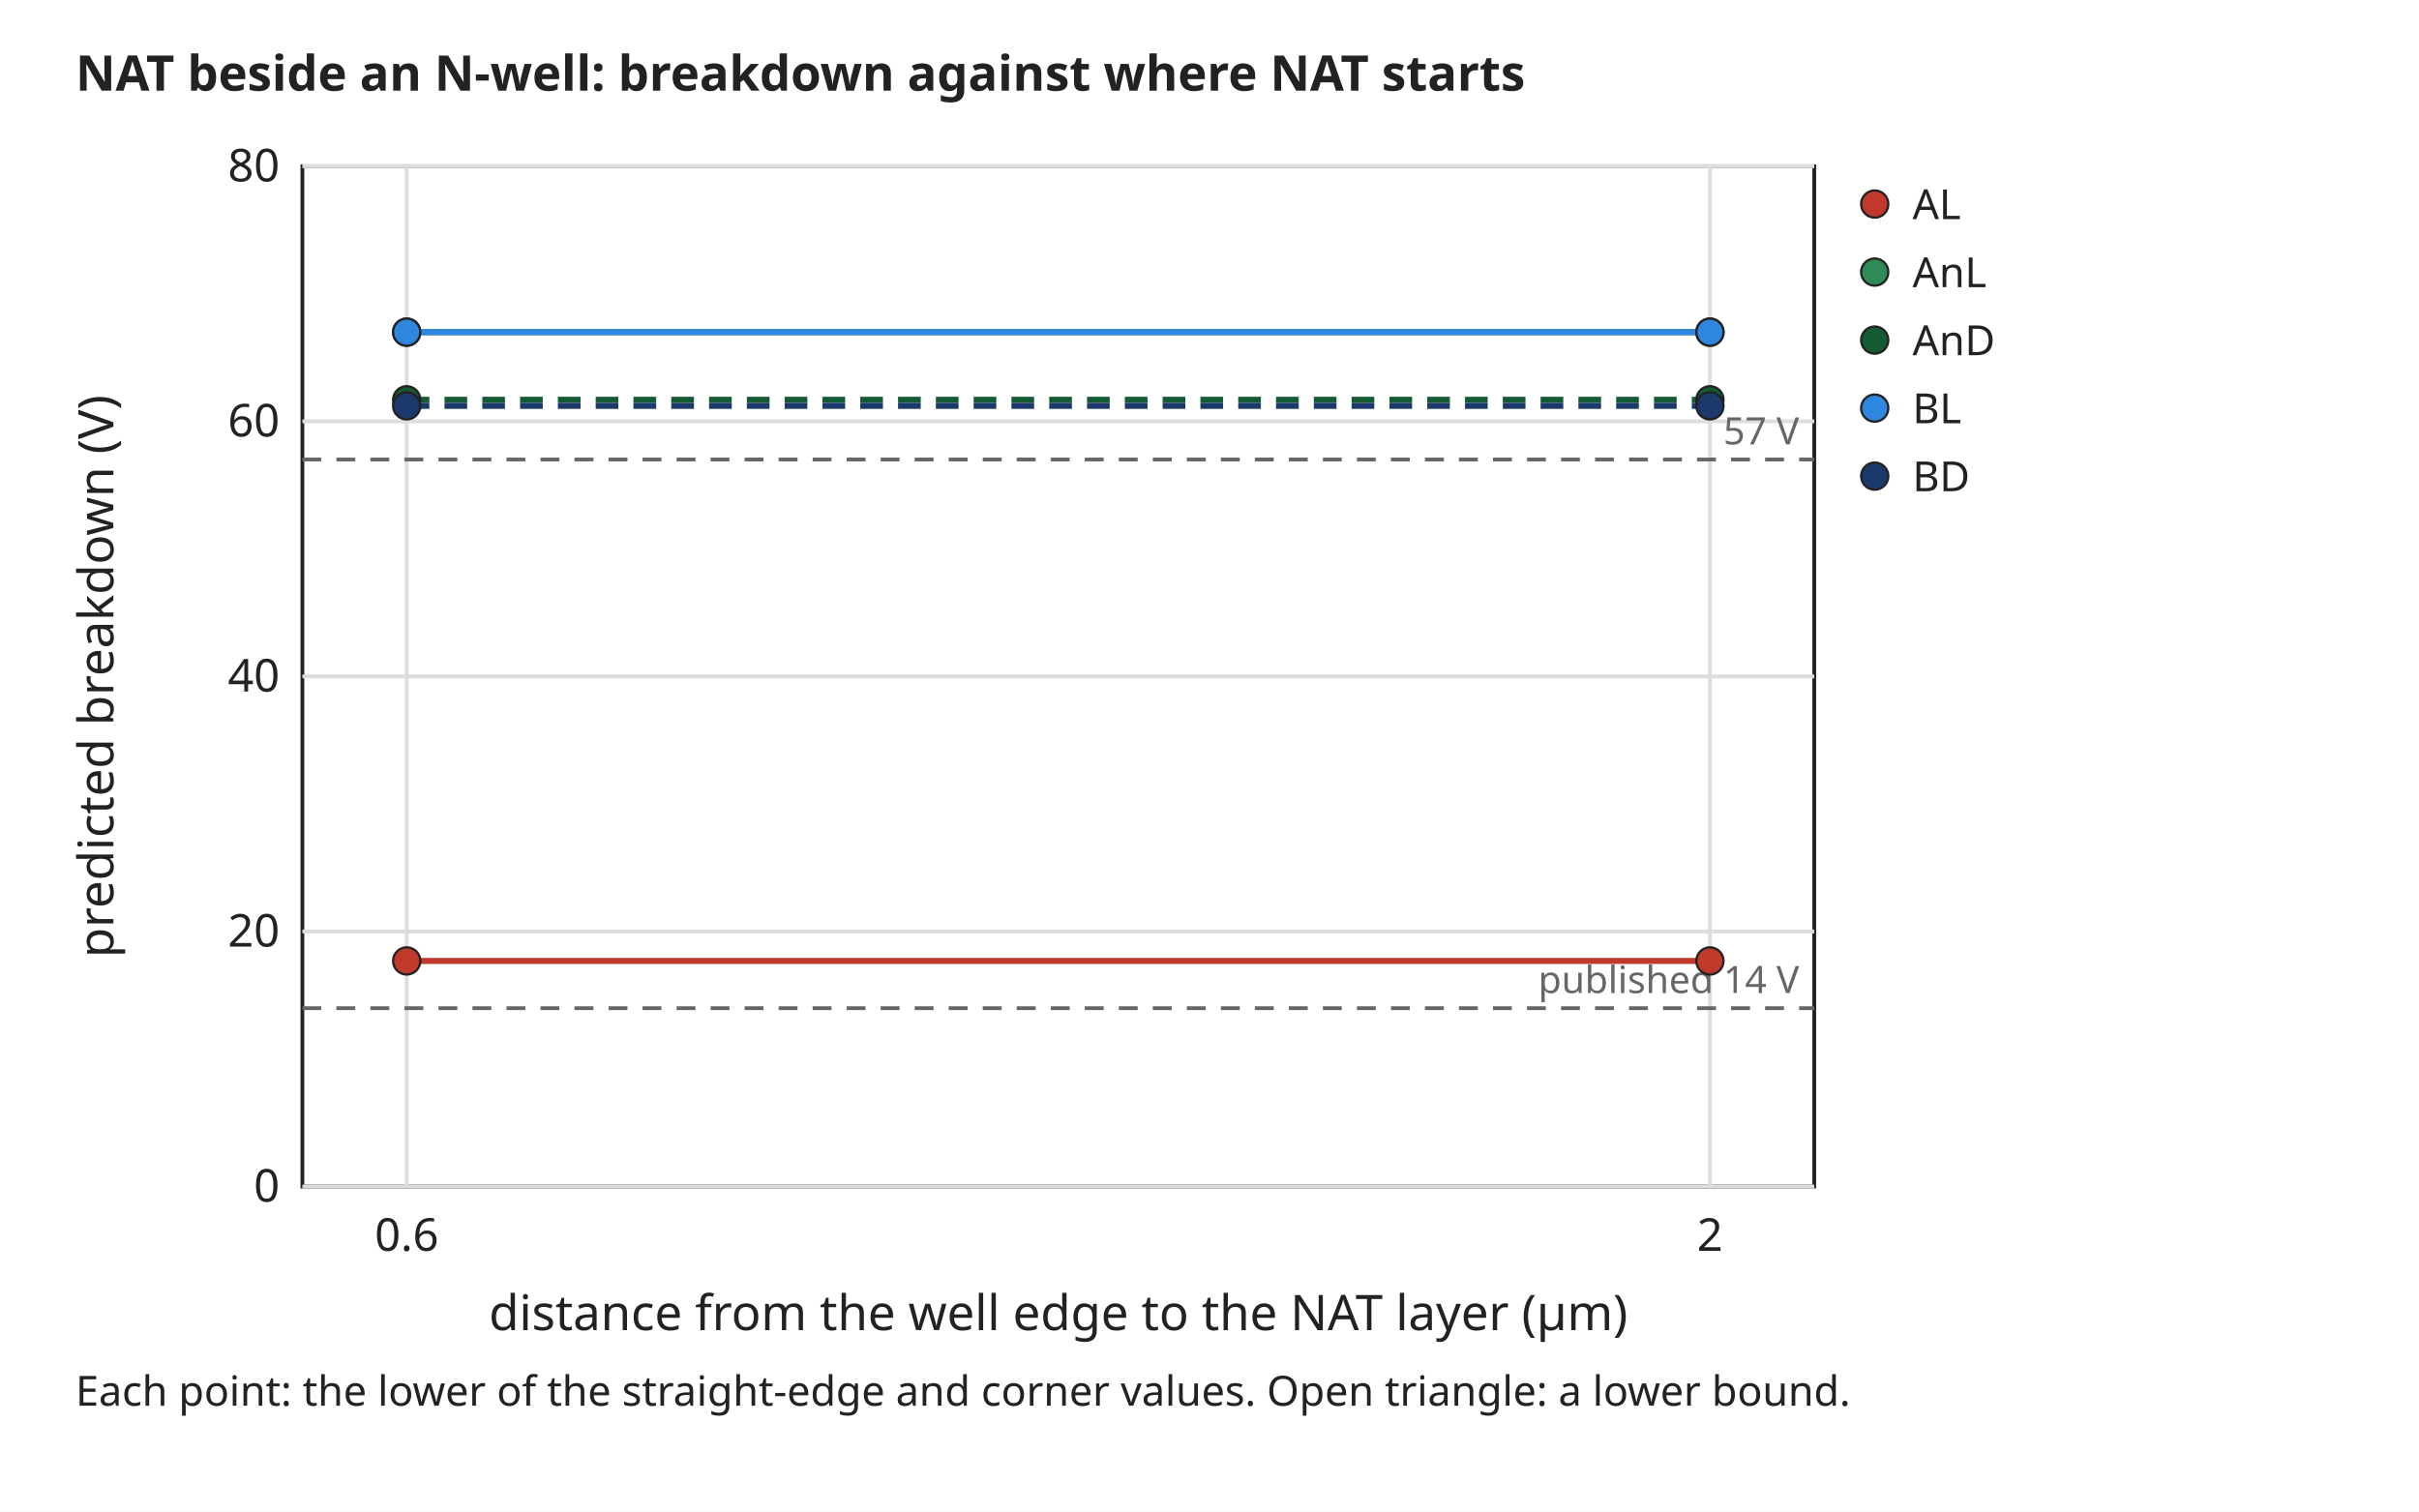
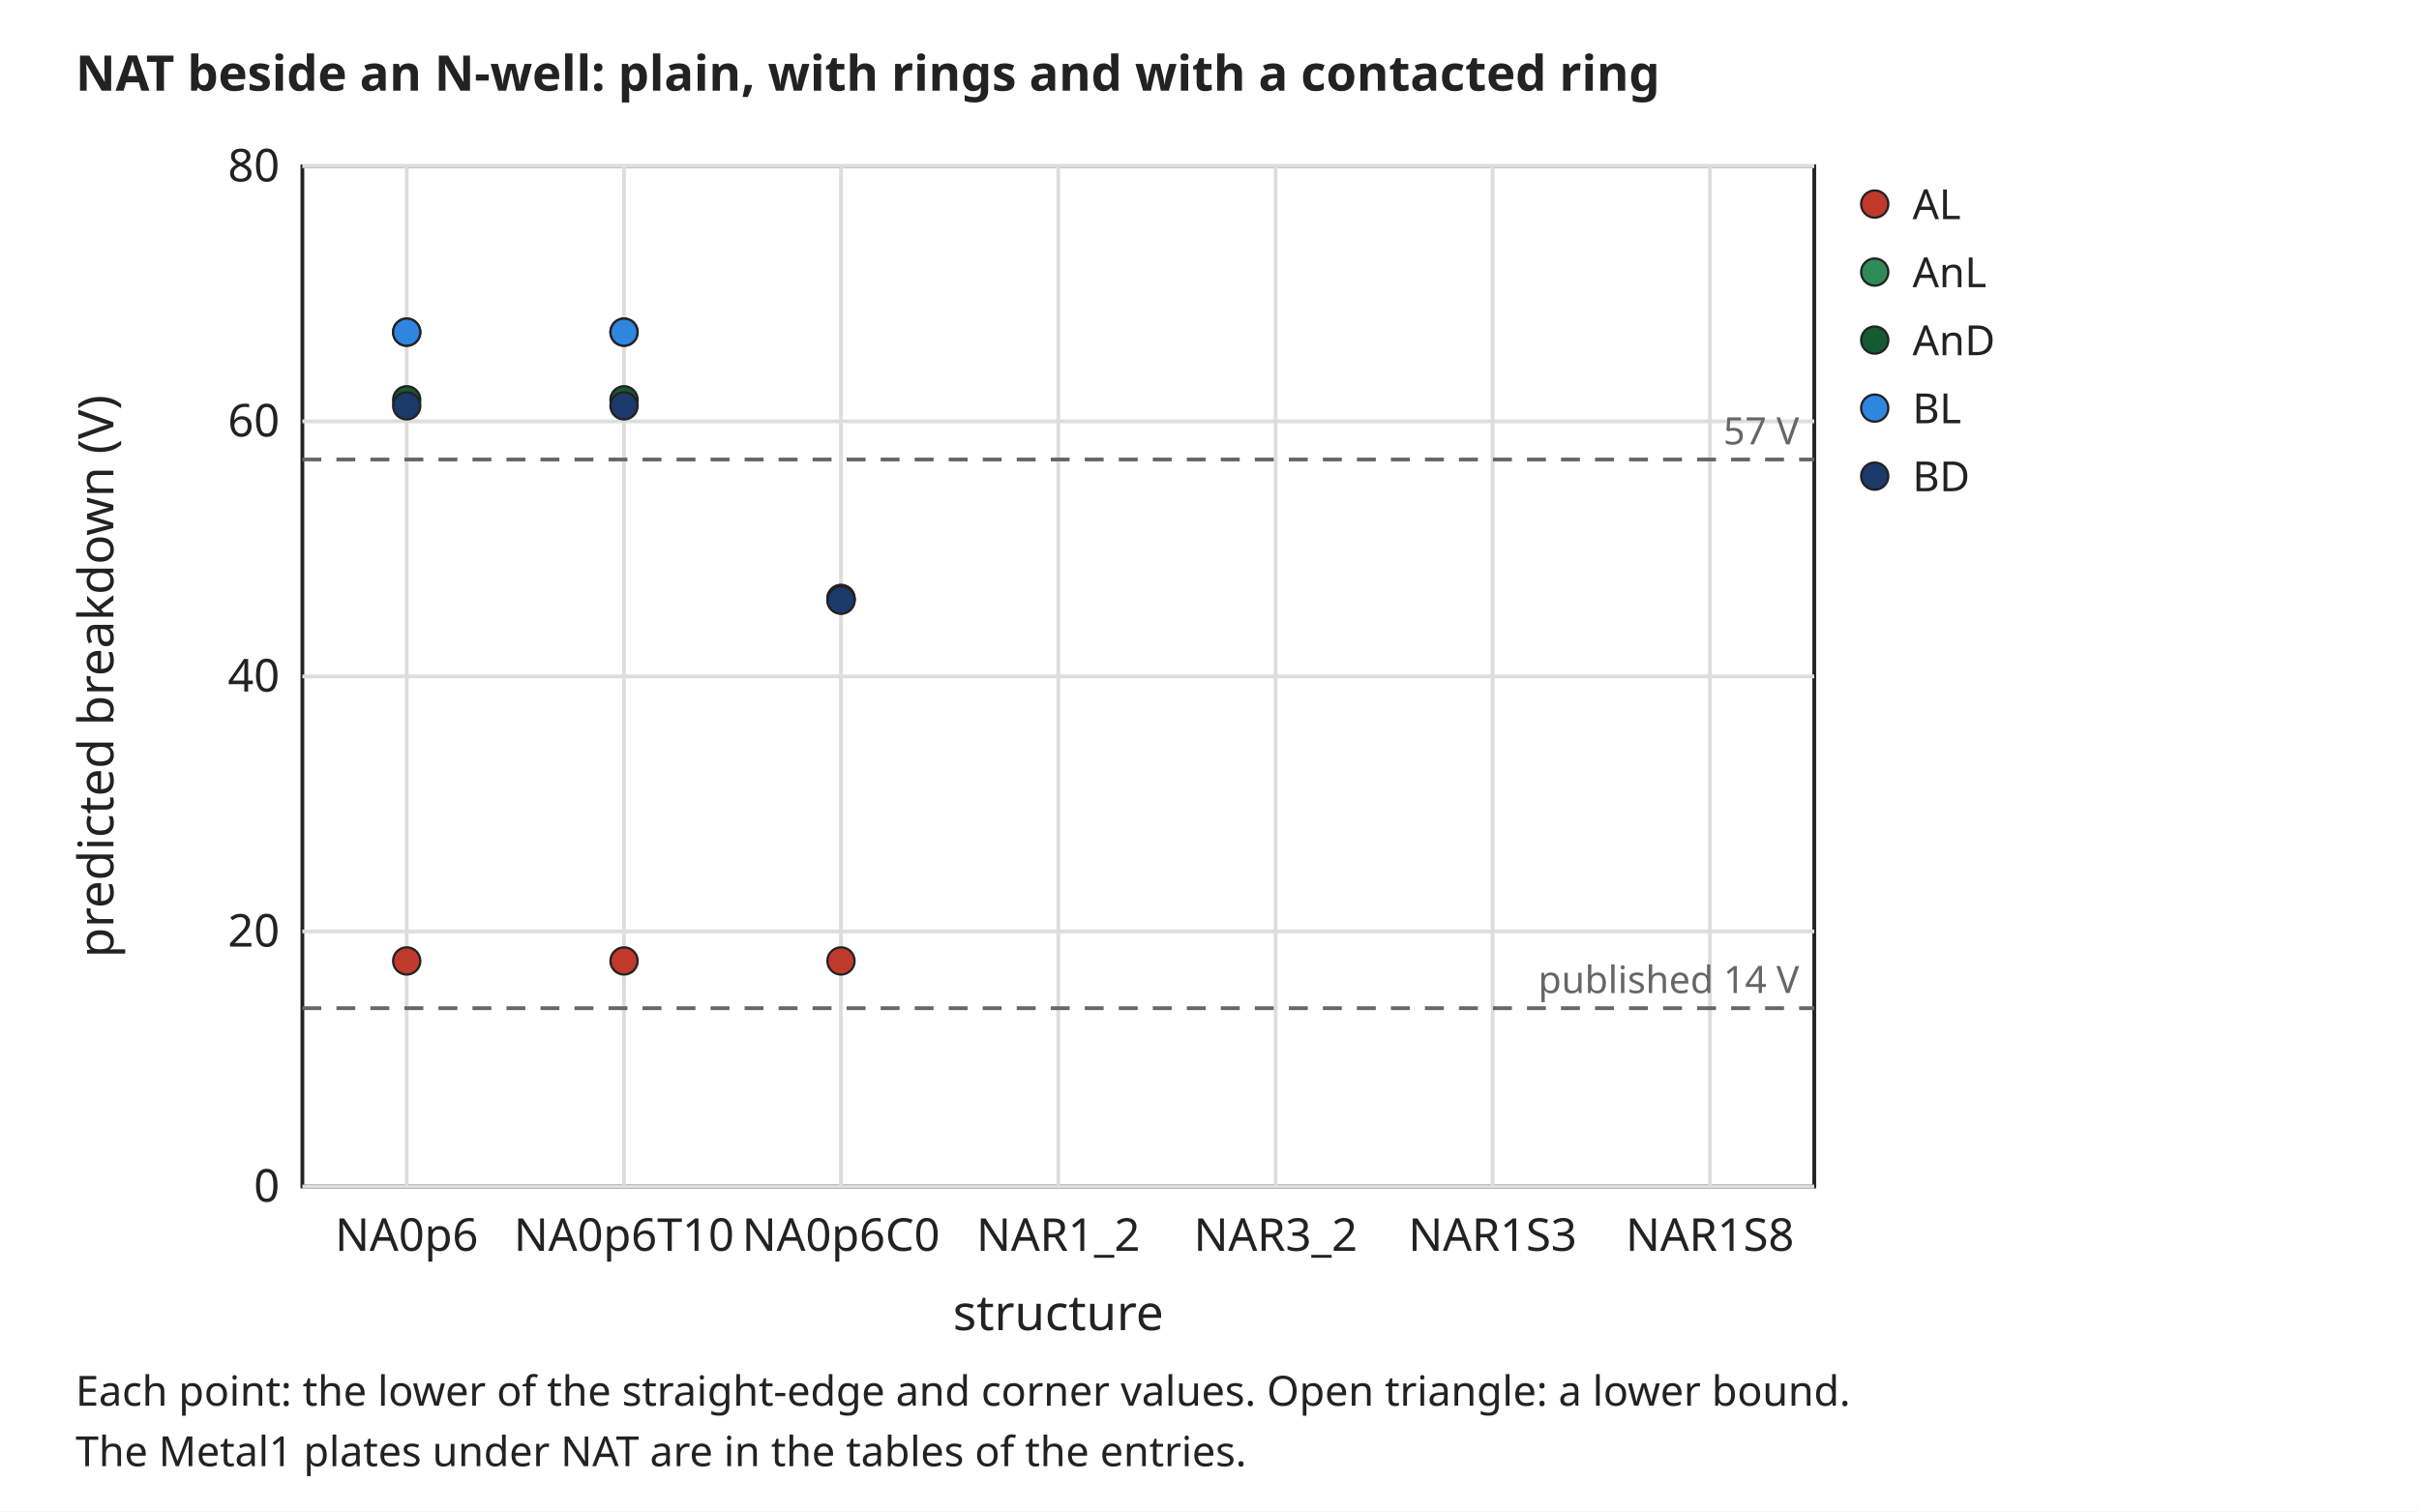
<svg xmlns="http://www.w3.org/2000/svg" width="640" height="400" viewBox="0 0 640 400" font-family="sans-serif" font-size="13">
  <rect width="640" height="400" fill="white" />
-   <text x="20" y="24" text-anchor="start" font-size="13" font-weight="bold" fill="#222222">NAT beside an N-well: breakdown against where NAT starts</text>
+   <text x="20" y="24" text-anchor="start" font-size="13" font-weight="bold" fill="#222222">NAT beside an N-well: plain, with rings and with a contacted ring</text>
  <rect x="80" y="44" width="400" height="270" rx="0" fill="none" stroke="#222222" />
  <line x1="107.6" y1="44" x2="107.6" y2="314" stroke="#dddddd" stroke-width="1" />
-   <text x="107.6" y="331" text-anchor="middle" font-size="12" font-weight="normal" fill="#222222">0.6</text>
+   <text x="107.6" y="331" text-anchor="middle" font-size="12" font-weight="normal" fill="#222222">NA0p6</text>
+   <line x1="165.1" y1="44" x2="165.1" y2="314" stroke="#dddddd" stroke-width="1" />
+   <text x="165.1" y="331" text-anchor="middle" font-size="12" font-weight="normal" fill="#222222">NA0p6T10</text>
+   <line x1="222.5" y1="44" x2="222.5" y2="314" stroke="#dddddd" stroke-width="1" />
+   <text x="222.5" y="331" text-anchor="middle" font-size="12" font-weight="normal" fill="#222222">NA0p6C0</text>
+   <line x1="280.0" y1="44" x2="280.0" y2="314" stroke="#dddddd" stroke-width="1" />
+   <text x="280.0" y="331" text-anchor="middle" font-size="12" font-weight="normal" fill="#222222">NAR1_2</text>
+   <line x1="337.5" y1="44" x2="337.5" y2="314" stroke="#dddddd" stroke-width="1" />
+   <text x="337.5" y="331" text-anchor="middle" font-size="12" font-weight="normal" fill="#222222">NAR3_2</text>
+   <line x1="394.9" y1="44" x2="394.9" y2="314" stroke="#dddddd" stroke-width="1" />
+   <text x="394.9" y="331" text-anchor="middle" font-size="12" font-weight="normal" fill="#222222">NAR1S3</text>
  <line x1="452.4" y1="44" x2="452.4" y2="314" stroke="#dddddd" stroke-width="1" />
-   <text x="452.4" y="331" text-anchor="middle" font-size="12" font-weight="normal" fill="#222222">2</text>
+   <text x="452.4" y="331" text-anchor="middle" font-size="12" font-weight="normal" fill="#222222">NAR1S8</text>
  <line x1="80" y1="314.0" x2="480" y2="314.0" stroke="#dddddd" stroke-width="1" />
  <text x="74" y="318.0" text-anchor="end" font-size="12" font-weight="normal" fill="#222222">0</text>
  <line x1="80" y1="246.5" x2="480" y2="246.5" stroke="#dddddd" stroke-width="1" />
  <text x="74" y="250.5" text-anchor="end" font-size="12" font-weight="normal" fill="#222222">20</text>
  <line x1="80" y1="179.0" x2="480" y2="179.0" stroke="#dddddd" stroke-width="1" />
  <text x="74" y="183.0" text-anchor="end" font-size="12" font-weight="normal" fill="#222222">40</text>
  <line x1="80" y1="111.5" x2="480" y2="111.5" stroke="#dddddd" stroke-width="1" />
  <text x="74" y="115.5" text-anchor="end" font-size="12" font-weight="normal" fill="#222222">60</text>
  <line x1="80" y1="44.0" x2="480" y2="44.0" stroke="#dddddd" stroke-width="1" />
  <text x="74" y="48.0" text-anchor="end" font-size="12" font-weight="normal" fill="#222222">80</text>
-   <text x="280.0" y="352" text-anchor="middle" font-size="13" font-weight="normal" fill="#222222">distance from the well edge to the NAT layer (µm)</text>
+   <text x="280.0" y="352" text-anchor="middle" font-size="13" font-weight="normal" fill="#222222">structure</text>
  <text x="30" y="179.0" text-anchor="middle" font-size="13" font-weight="normal" fill="#222222" transform="rotate(-90 30 179.0)">predicted breakdown (V)</text>
  <line x1="80" y1="266.8" x2="480" y2="266.8" stroke="#666666" stroke-width="1" stroke-dasharray="5 4" />
  <text x="476" y="262.8" text-anchor="end" font-size="10" font-weight="normal" fill="#666666">published 14 V</text>
  <line x1="80" y1="121.6" x2="480" y2="121.6" stroke="#666666" stroke-width="1" stroke-dasharray="5 4" />
  <text x="476" y="117.6" text-anchor="end" font-size="10" font-weight="normal" fill="#666666">57 V</text>
-   <polyline points="107.6,254.3 452.4,254.3" stroke="#c0392b" stroke-width="1.6" fill="none" />
  <circle cx="107.6" cy="254.3" r="3.6" fill="#c0392b" stroke="#222222" stroke-width="0.6" />
-   <circle cx="452.4" cy="254.3" r="3.6" fill="#c0392b" stroke="#222222" stroke-width="0.6" />
+   <circle cx="165.1" cy="254.3" r="3.6" fill="#c0392b" stroke="#222222" stroke-width="0.6" />
+   <circle cx="222.5" cy="254.3" r="3.6" fill="#c0392b" stroke="#222222" stroke-width="0.6" />
  <circle cx="496.0" cy="54.0" r="3.6" fill="#c0392b" stroke="#222222" stroke-width="0.6" />
  <text x="506" y="58" text-anchor="start" font-size="11" font-weight="normal" fill="#222222">AL</text>
-   <polyline points="107.6,87.9 452.4,87.9" stroke="#2e8b57" stroke-width="1.6" fill="none" />
  <circle cx="107.6" cy="87.9" r="3.6" fill="#2e8b57" stroke="#222222" stroke-width="0.6" />
-   <circle cx="452.4" cy="87.9" r="3.6" fill="#2e8b57" stroke="#222222" stroke-width="0.6" />
+   <circle cx="165.1" cy="87.9" r="3.6" fill="#2e8b57" stroke="#222222" stroke-width="0.6" />
+   <circle cx="222.5" cy="158.4" r="3.6" fill="#2e8b57" stroke="#222222" stroke-width="0.6" />
  <circle cx="496.0" cy="72.0" r="3.6" fill="#2e8b57" stroke="#222222" stroke-width="0.6" />
  <text x="506" y="76" text-anchor="start" font-size="11" font-weight="normal" fill="#222222">AnL</text>
-   <polyline points="107.6,105.8 452.4,105.8" stroke="#145a32" stroke-width="1.6" fill="none" stroke-dasharray="6 4" />
  <circle cx="107.6" cy="105.8" r="3.6" fill="#145a32" stroke="#222222" stroke-width="0.6" />
-   <circle cx="452.4" cy="105.8" r="3.6" fill="#145a32" stroke="#222222" stroke-width="0.6" />
+   <circle cx="165.1" cy="105.8" r="3.6" fill="#145a32" stroke="#222222" stroke-width="0.6" />
+   <circle cx="222.5" cy="158.8" r="3.6" fill="#145a32" stroke="#222222" stroke-width="0.6" />
  <circle cx="496.0" cy="90.0" r="3.6" fill="#145a32" stroke="#222222" stroke-width="0.6" />
  <text x="506" y="94" text-anchor="start" font-size="11" font-weight="normal" fill="#222222">AnD</text>
-   <polyline points="107.6,87.9 452.4,87.9" stroke="#2e86de" stroke-width="1.6" fill="none" />
  <circle cx="107.6" cy="87.9" r="3.6" fill="#2e86de" stroke="#222222" stroke-width="0.6" />
-   <circle cx="452.4" cy="87.9" r="3.6" fill="#2e86de" stroke="#222222" stroke-width="0.6" />
+   <circle cx="165.1" cy="87.9" r="3.6" fill="#2e86de" stroke="#222222" stroke-width="0.6" />
+   <circle cx="222.5" cy="158.4" r="3.6" fill="#2e86de" stroke="#222222" stroke-width="0.6" />
  <circle cx="496.0" cy="108.0" r="3.6" fill="#2e86de" stroke="#222222" stroke-width="0.6" />
  <text x="506" y="112" text-anchor="start" font-size="11" font-weight="normal" fill="#222222">BL</text>
-   <polyline points="107.6,107.4 452.4,107.4" stroke="#1b3a6b" stroke-width="1.6" fill="none" stroke-dasharray="6 4" />
  <circle cx="107.6" cy="107.4" r="3.6" fill="#1b3a6b" stroke="#222222" stroke-width="0.6" />
-   <circle cx="452.4" cy="107.4" r="3.6" fill="#1b3a6b" stroke="#222222" stroke-width="0.6" />
+   <circle cx="165.1" cy="107.4" r="3.6" fill="#1b3a6b" stroke="#222222" stroke-width="0.6" />
+   <circle cx="222.5" cy="158.8" r="3.6" fill="#1b3a6b" stroke="#222222" stroke-width="0.6" />
  <circle cx="496.0" cy="126.0" r="3.6" fill="#1b3a6b" stroke="#222222" stroke-width="0.6" />
  <text x="506" y="130" text-anchor="start" font-size="11" font-weight="normal" fill="#222222">BD</text>
  <text x="20" y="372" text-anchor="start" font-size="11" font-weight="normal" fill="#222222">Each point: the lower of the straight-edge and corner values. Open triangle: a lower bound.</text>
-   <text x="20" y="388" text-anchor="start" font-size="11" font-weight="normal" fill="#222222" />
+   <text x="20" y="388" text-anchor="start" font-size="11" font-weight="normal" fill="#222222">The Metal1 plates under NAT are in the tables of the entries.</text>
</svg>
